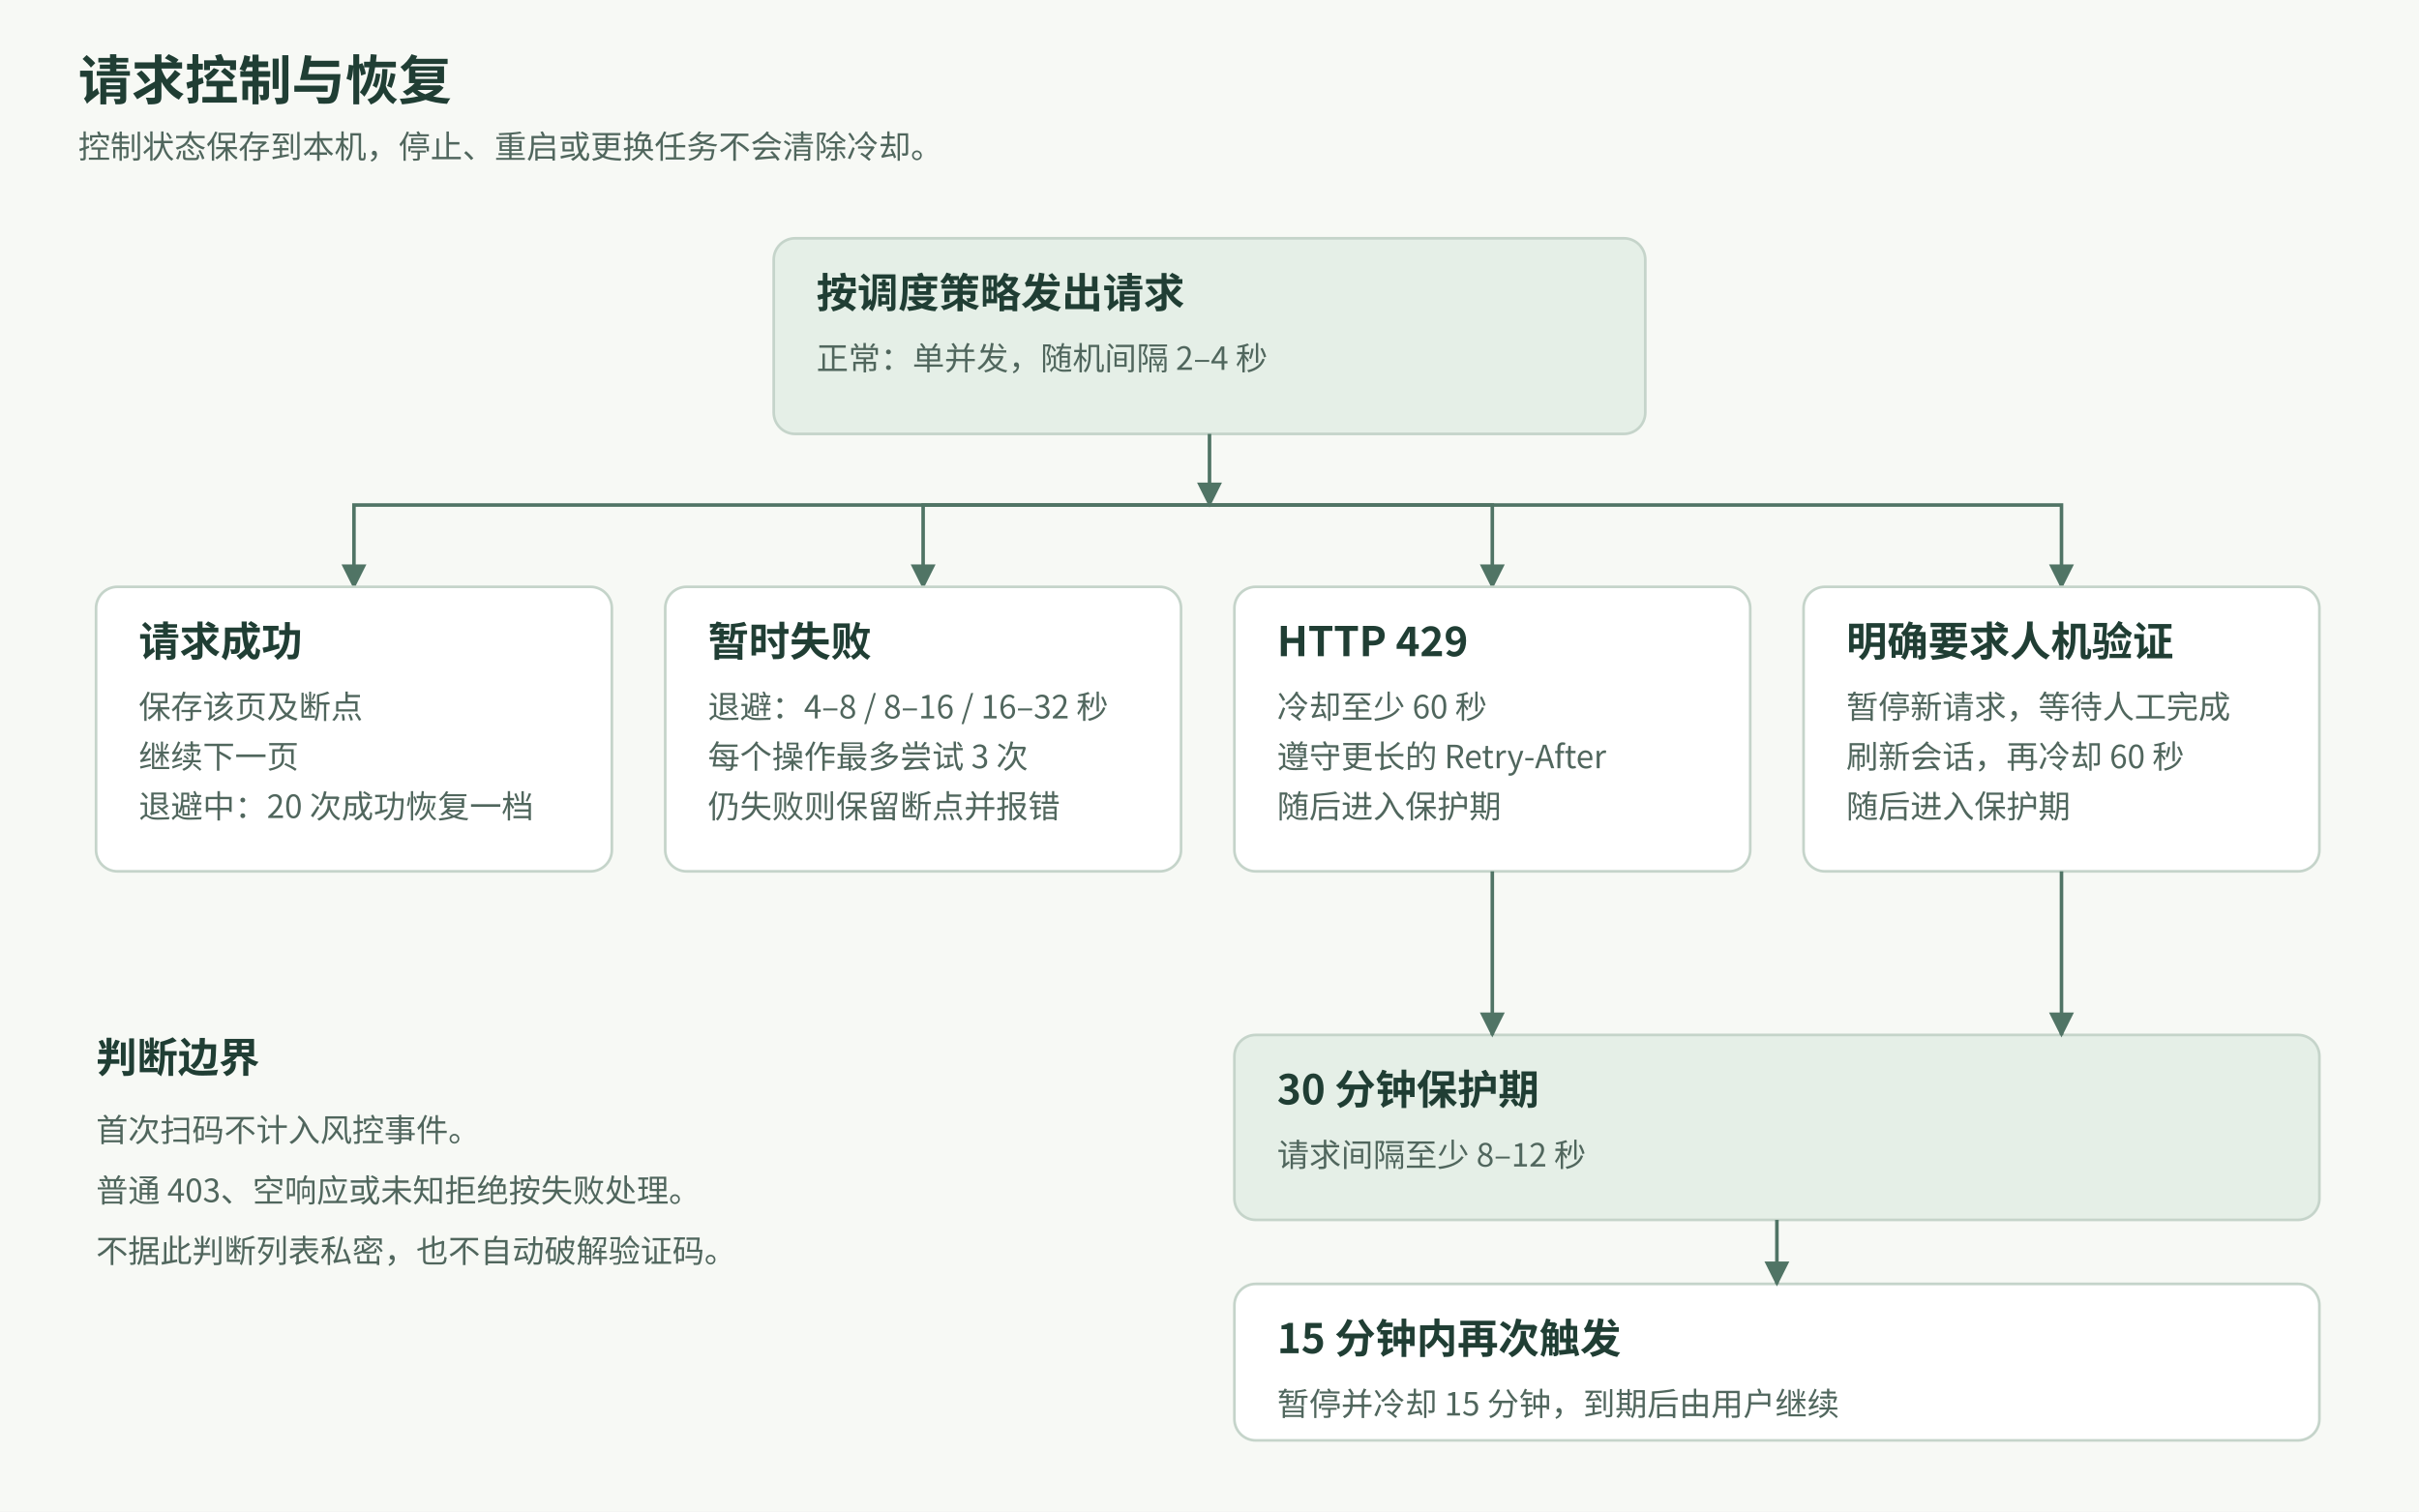
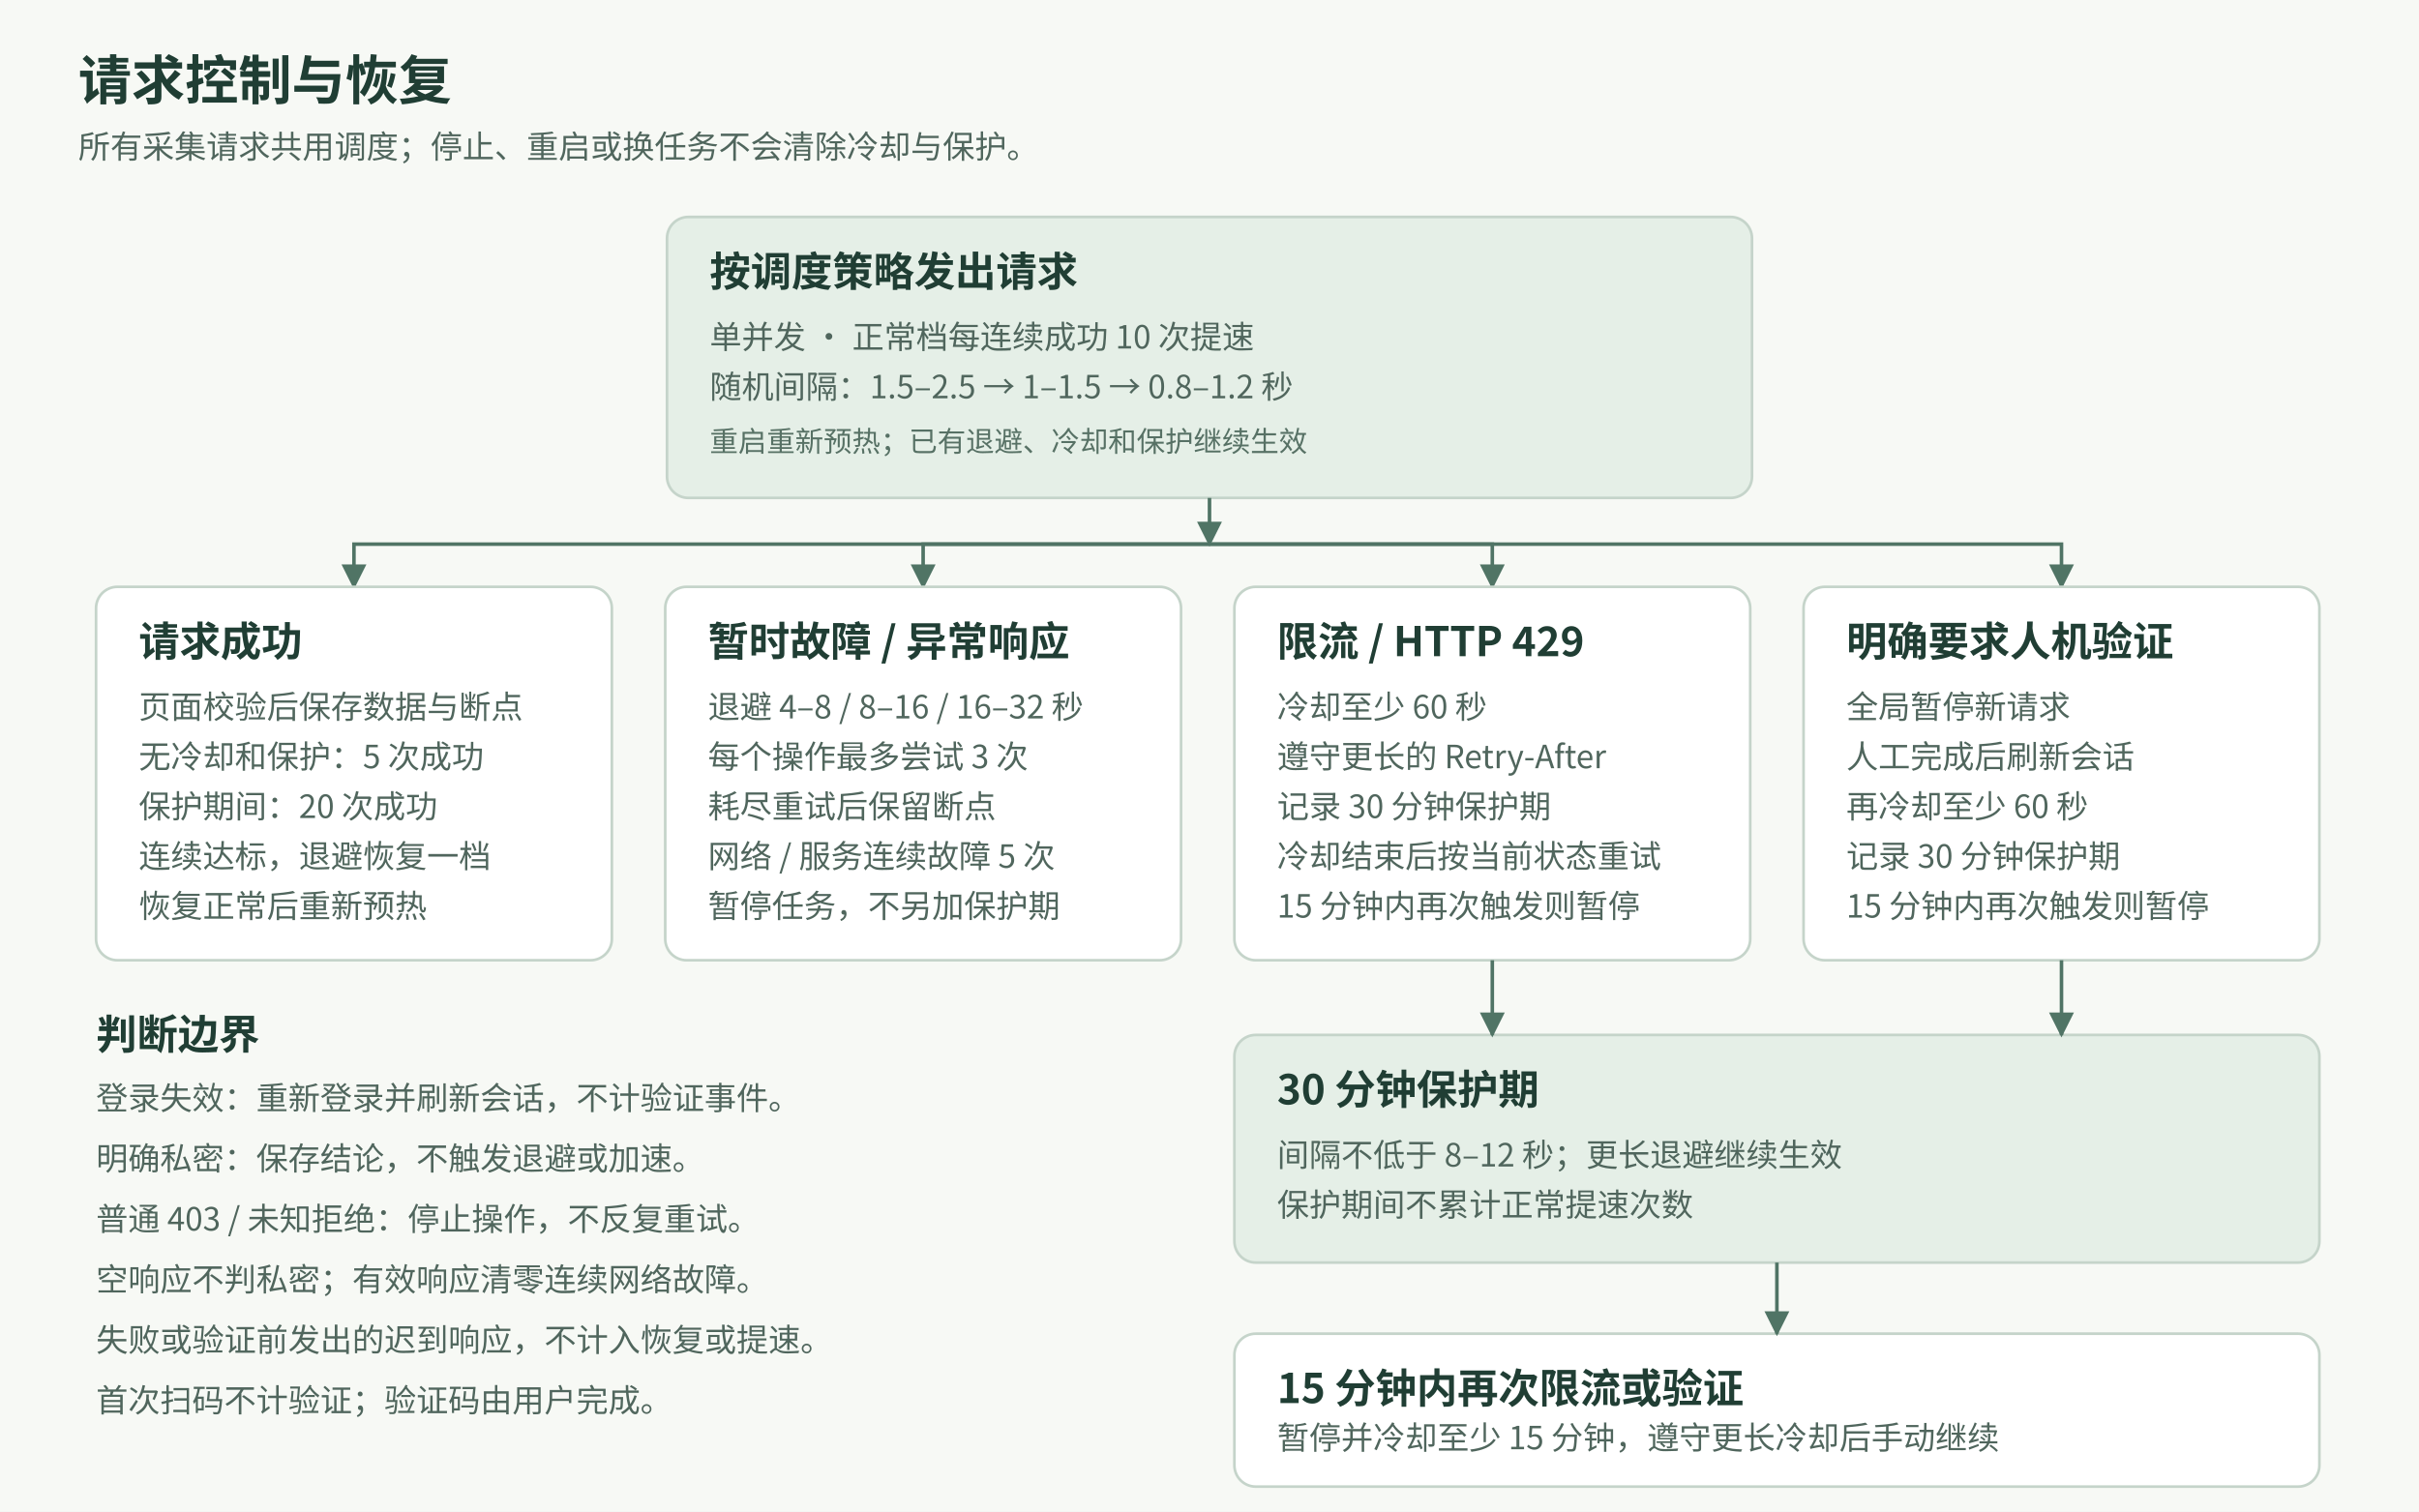
<svg xmlns="http://www.w3.org/2000/svg" width="1360" height="850" viewBox="0 0 1360 850" role="img" aria-label="请求控制与恢复">
  <defs>
    <marker id="arrow" viewBox="0 0 10 10" refX="9" refY="5" markerWidth="7" markerHeight="7" orient="auto-start-reverse">
      <path d="M 0 0 L 10 5 L 0 10 z" fill="#507465" />
    </marker>
  </defs>
  <style>text { font-family: 'Microsoft YaHei','Noto Sans CJK SC',sans-serif; fill: #203e34; } .title { font-size: 30px; font-weight: 700; } .node { font-size: 23px; font-weight: 700; } .body { font-size: 18px; fill: #50665d; } .label { font-size: 16px; fill: #577165; }</style>
  <rect width="100%" height="100%" fill="#f7f9f5" />
  <text x="44" y="56" class="title">请求控制与恢复</text>
-   <text x="44" y="89" class="body">控制状态保存到本机，停止、重启或更换任务不会清除冷却。</text>
-   <rect x="435" y="134" width="490" height="110" rx="12" fill="#e5efe7" stroke="#c5d4ca" stroke-width="1.5" />
-   <text x="459" y="173" class="node">按调度策略发出请求</text>
-   <text x="459" y="208" class="body">正常：单并发，随机间隔 2–4 秒</text>
-   <path d="M680 244 V284" fill="none" stroke="#507465" stroke-width="2" marker-end="url(#arrow)" />
-   <path d="M680 284 H199 V330" fill="none" stroke="#507465" stroke-width="2" marker-end="url(#arrow)" />
-   <path d="M680 284 H519 V330" fill="none" stroke="#507465" stroke-width="2" marker-end="url(#arrow)" />
-   <path d="M680 284 H839 V330" fill="none" stroke="#507465" stroke-width="2" marker-end="url(#arrow)" />
-   <path d="M680 284 H1159 V330" fill="none" stroke="#507465" stroke-width="2" marker-end="url(#arrow)" />
-   <rect x="54" y="330" width="290" height="160" rx="12" fill="#ffffff" stroke="#c5d4ca" stroke-width="1.5" />
+   <text x="44" y="89" class="body">所有采集请求共用调度；停止、重启或换任务不会清除冷却与保护。</text>
+   <rect x="375" y="122" width="610" height="158" rx="12" fill="#e5efe7" stroke="#c5d4ca" stroke-width="1.5" />
+   <text x="399" y="161" class="node">按调度策略发出请求</text>
+   <text x="399" y="196" class="body">单并发 · 正常档每连续成功 10 次提速</text>
+   <text x="399" y="224" class="body">随机间隔：1.5–2.5 → 1–1.5 → 0.8–1.2 秒</text>
+   <text x="399" y="254" class="label">重启重新预热；已有退避、冷却和保护继续生效</text>
+   <path d="M680 280 V306" fill="none" stroke="#507465" stroke-width="2" marker-end="url(#arrow)" />
+   <path d="M680 306 H199 V330" fill="none" stroke="#507465" stroke-width="2" marker-end="url(#arrow)" />
+   <path d="M680 306 H519 V330" fill="none" stroke="#507465" stroke-width="2" marker-end="url(#arrow)" />
+   <path d="M680 306 H839 V330" fill="none" stroke="#507465" stroke-width="2" marker-end="url(#arrow)" />
+   <path d="M680 306 H1159 V330" fill="none" stroke="#507465" stroke-width="2" marker-end="url(#arrow)" />
+   <rect x="54" y="330" width="290" height="210" rx="12" fill="#ffffff" stroke="#c5d4ca" stroke-width="1.5" />
  <text x="78" y="369" class="node">请求成功</text>
-   <text x="78" y="404" class="body">保存该页及断点</text>
-   <text x="78" y="432" class="body">继续下一页</text>
-   <text x="78" y="460" class="body">退避中：20 次成功恢复一档</text>
-   <rect x="374" y="330" width="290" height="160" rx="12" fill="#ffffff" stroke="#c5d4ca" stroke-width="1.5" />
-   <text x="398" y="369" class="node">暂时失败</text>
-   <text x="398" y="404" class="body">退避：4–8 / 8–16 / 16–32 秒</text>
+   <text x="78" y="404" class="body">页面校验后保存数据与断点</text>
+   <text x="78" y="432" class="body">无冷却和保护：5 次成功</text>
+   <text x="78" y="460" class="body">保护期间：20 次成功</text>
+   <text x="78" y="488" class="body">连续达标，退避恢复一档</text>
+   <text x="78" y="516" class="body">恢复正常后重新预热</text>
+   <rect x="374" y="330" width="290" height="210" rx="12" fill="#ffffff" stroke="#c5d4ca" stroke-width="1.5" />
+   <text x="398" y="369" class="node">暂时故障 / 异常响应</text>
+   <text x="398" y="404" class="body">退避 4–8 / 8–16 / 16–32 秒</text>
  <text x="398" y="432" class="body">每个操作最多尝试 3 次</text>
-   <text x="398" y="460" class="body">仍失败则保留断点并报错</text>
-   <rect x="694" y="330" width="290" height="160" rx="12" fill="#ffffff" stroke="#c5d4ca" stroke-width="1.5" />
-   <text x="718" y="369" class="node">HTTP 429</text>
+   <text x="398" y="460" class="body">耗尽重试后保留断点</text>
+   <text x="398" y="488" class="body">网络 / 服务连续故障 5 次</text>
+   <text x="398" y="516" class="body">暂停任务，不另加保护期</text>
+   <rect x="694" y="330" width="290" height="210" rx="12" fill="#ffffff" stroke="#c5d4ca" stroke-width="1.5" />
+   <text x="718" y="369" class="node">限流 / HTTP 429</text>
  <text x="718" y="404" class="body">冷却至少 60 秒</text>
  <text x="718" y="432" class="body">遵守更长的 Retry-After</text>
-   <text x="718" y="460" class="body">随后进入保护期</text>
-   <rect x="1014" y="330" width="290" height="160" rx="12" fill="#ffffff" stroke="#c5d4ca" stroke-width="1.5" />
+   <text x="718" y="460" class="body">记录 30 分钟保护期</text>
+   <text x="718" y="488" class="body">冷却结束后按当前状态重试</text>
+   <text x="718" y="516" class="body">15 分钟内再次触发则暂停</text>
+   <rect x="1014" y="330" width="290" height="210" rx="12" fill="#ffffff" stroke="#c5d4ca" stroke-width="1.5" />
  <text x="1038" y="369" class="node">明确要求人机验证</text>
-   <text x="1038" y="404" class="body">暂停新请求，等待人工完成</text>
-   <text x="1038" y="432" class="body">刷新会话，再冷却 60 秒</text>
-   <text x="1038" y="460" class="body">随后进入保护期</text>
-   <rect x="694" y="582" width="610" height="104" rx="12" fill="#e5efe7" stroke="#c5d4ca" stroke-width="1.5" />
+   <text x="1038" y="404" class="body">全局暂停新请求</text>
+   <text x="1038" y="432" class="body">人工完成后刷新会话</text>
+   <text x="1038" y="460" class="body">再冷却至少 60 秒</text>
+   <text x="1038" y="488" class="body">记录 30 分钟保护期</text>
+   <text x="1038" y="516" class="body">15 分钟内再次触发则暂停</text>
+   <rect x="694" y="582" width="610" height="128" rx="12" fill="#e5efe7" stroke="#c5d4ca" stroke-width="1.5" />
  <text x="718" y="621" class="node">30 分钟保护期</text>
-   <text x="718" y="656" class="body">请求间隔至少 8–12 秒</text>
-   <path d="M839 490 V582" fill="none" stroke="#507465" stroke-width="2" marker-end="url(#arrow)" />
-   <path d="M1159 490 V582" fill="none" stroke="#507465" stroke-width="2" marker-end="url(#arrow)" />
-   <rect x="694" y="722" width="610" height="88" rx="12" fill="#ffffff" stroke="#c5d4ca" stroke-width="1.5" />
-   <text x="718" y="761" class="node">15 分钟内再次触发</text>
-   <text x="718" y="796" class="body">暂停并冷却 15 分钟，到期后由用户继续</text>
-   <path d="M999 686 V722" fill="none" stroke="#507465" stroke-width="2" marker-end="url(#arrow)" />
-   <text x="54" y="603" class="node">判断边界</text>
-   <text x="54" y="642" class="body" transform="translate(0 0)">首次扫码不计入风控事件。</text>
-   <text x="54" y="642" class="body" transform="translate(0 34)">普通 403、空响应或未知拒绝按失败处理。</text>
-   <text x="54" y="642" class="body" transform="translate(0 68)">不据此判断列表私密，也不自动破解验证码。</text>
+   <text x="718" y="656" class="body">间隔不低于 8–12 秒；更长退避继续生效</text>
+   <text x="718" y="684" class="body">保护期间不累计正常提速次数</text>
+   <path d="M839 540 V582" fill="none" stroke="#507465" stroke-width="2" marker-end="url(#arrow)" />
+   <path d="M1159 540 V582" fill="none" stroke="#507465" stroke-width="2" marker-end="url(#arrow)" />
+   <rect x="694" y="750" width="610" height="86" rx="12" fill="#ffffff" stroke="#c5d4ca" stroke-width="1.5" />
+   <text x="718" y="789" class="node">15 分钟内再次限流或验证</text>
+   <text x="718" y="815" class="body">暂停并冷却至少 15 分钟，遵守更长冷却后手动继续</text>
+   <path d="M999 710 V750" fill="none" stroke="#507465" stroke-width="2" marker-end="url(#arrow)" />
+   <text x="54" y="590" class="node">判断边界</text>
+   <text x="54" y="624" class="body">登录失效：重新登录并刷新会话，不计验证事件。</text>
+   <text x="54" y="658" class="body">明确私密：保存结论，不触发退避或加速。</text>
+   <text x="54" y="692" class="body">普通 403 / 未知拒绝：停止操作，不反复重试。</text>
+   <text x="54" y="726" class="body">空响应不判私密；有效响应清零连续网络故障。</text>
+   <text x="54" y="760" class="body">失败或验证前发出的迟到响应，不计入恢复或提速。</text>
+   <text x="54" y="794" class="body">首次扫码不计验证；验证码由用户完成。</text>
</svg>
